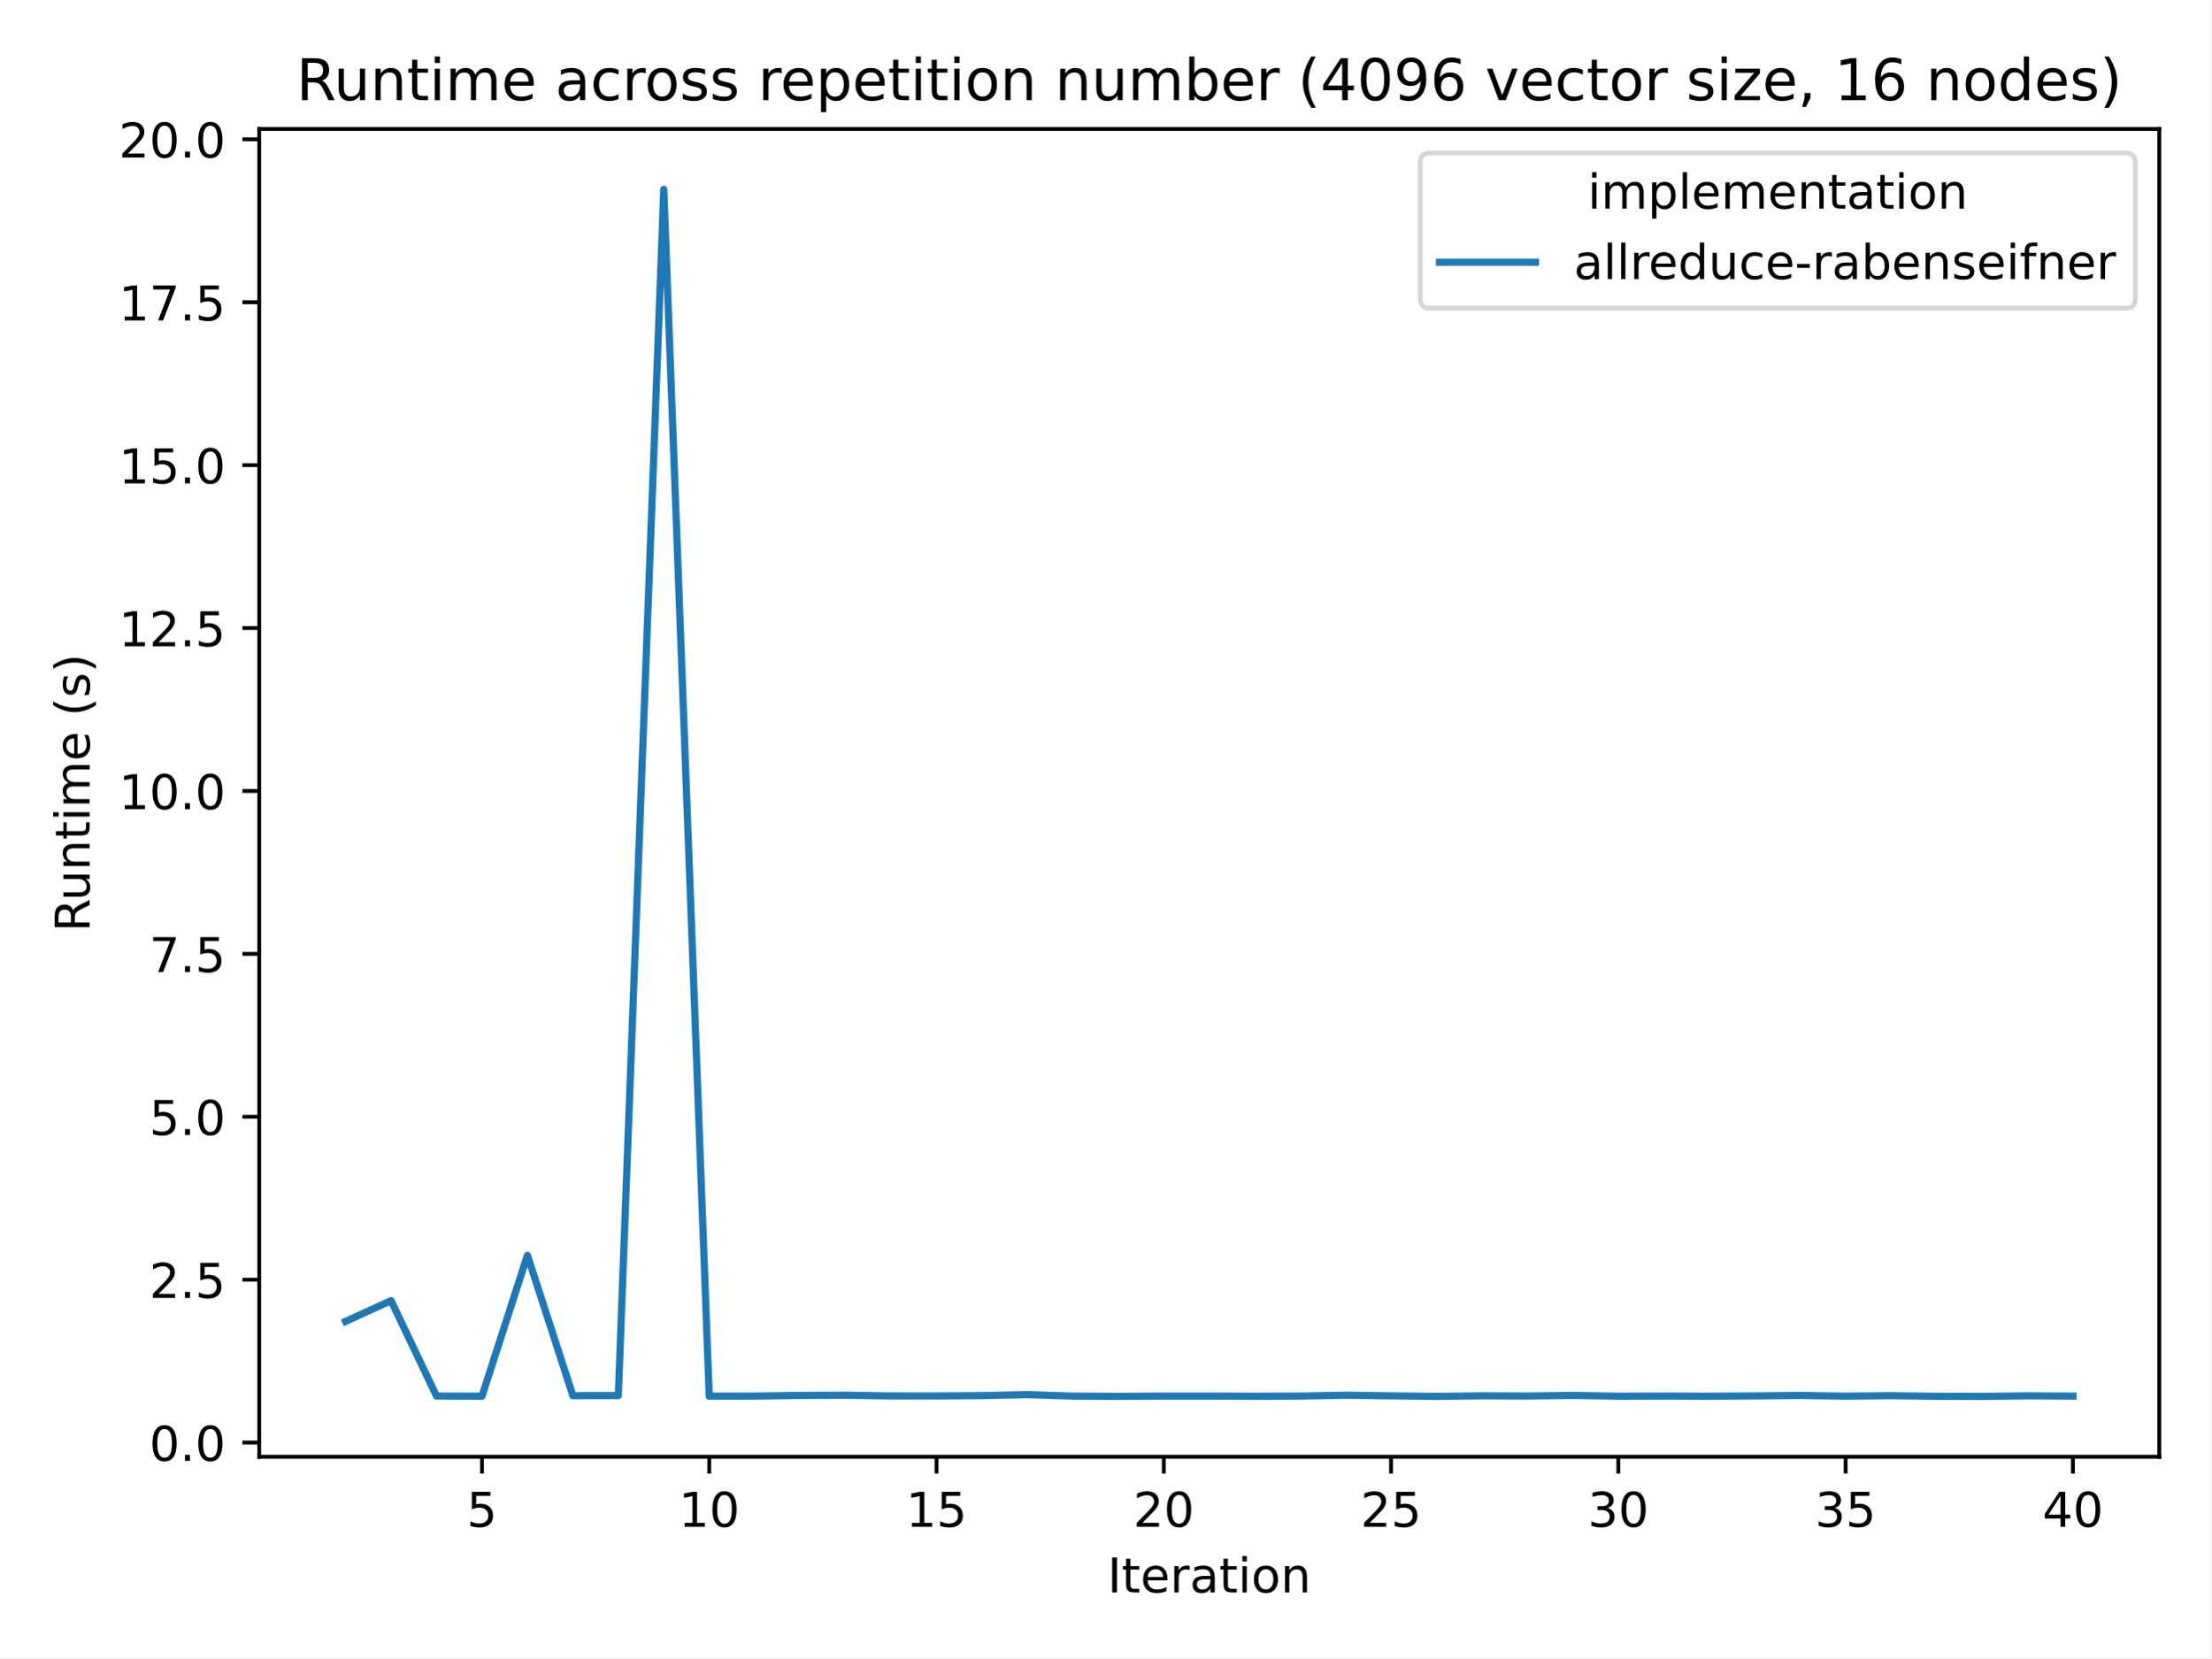
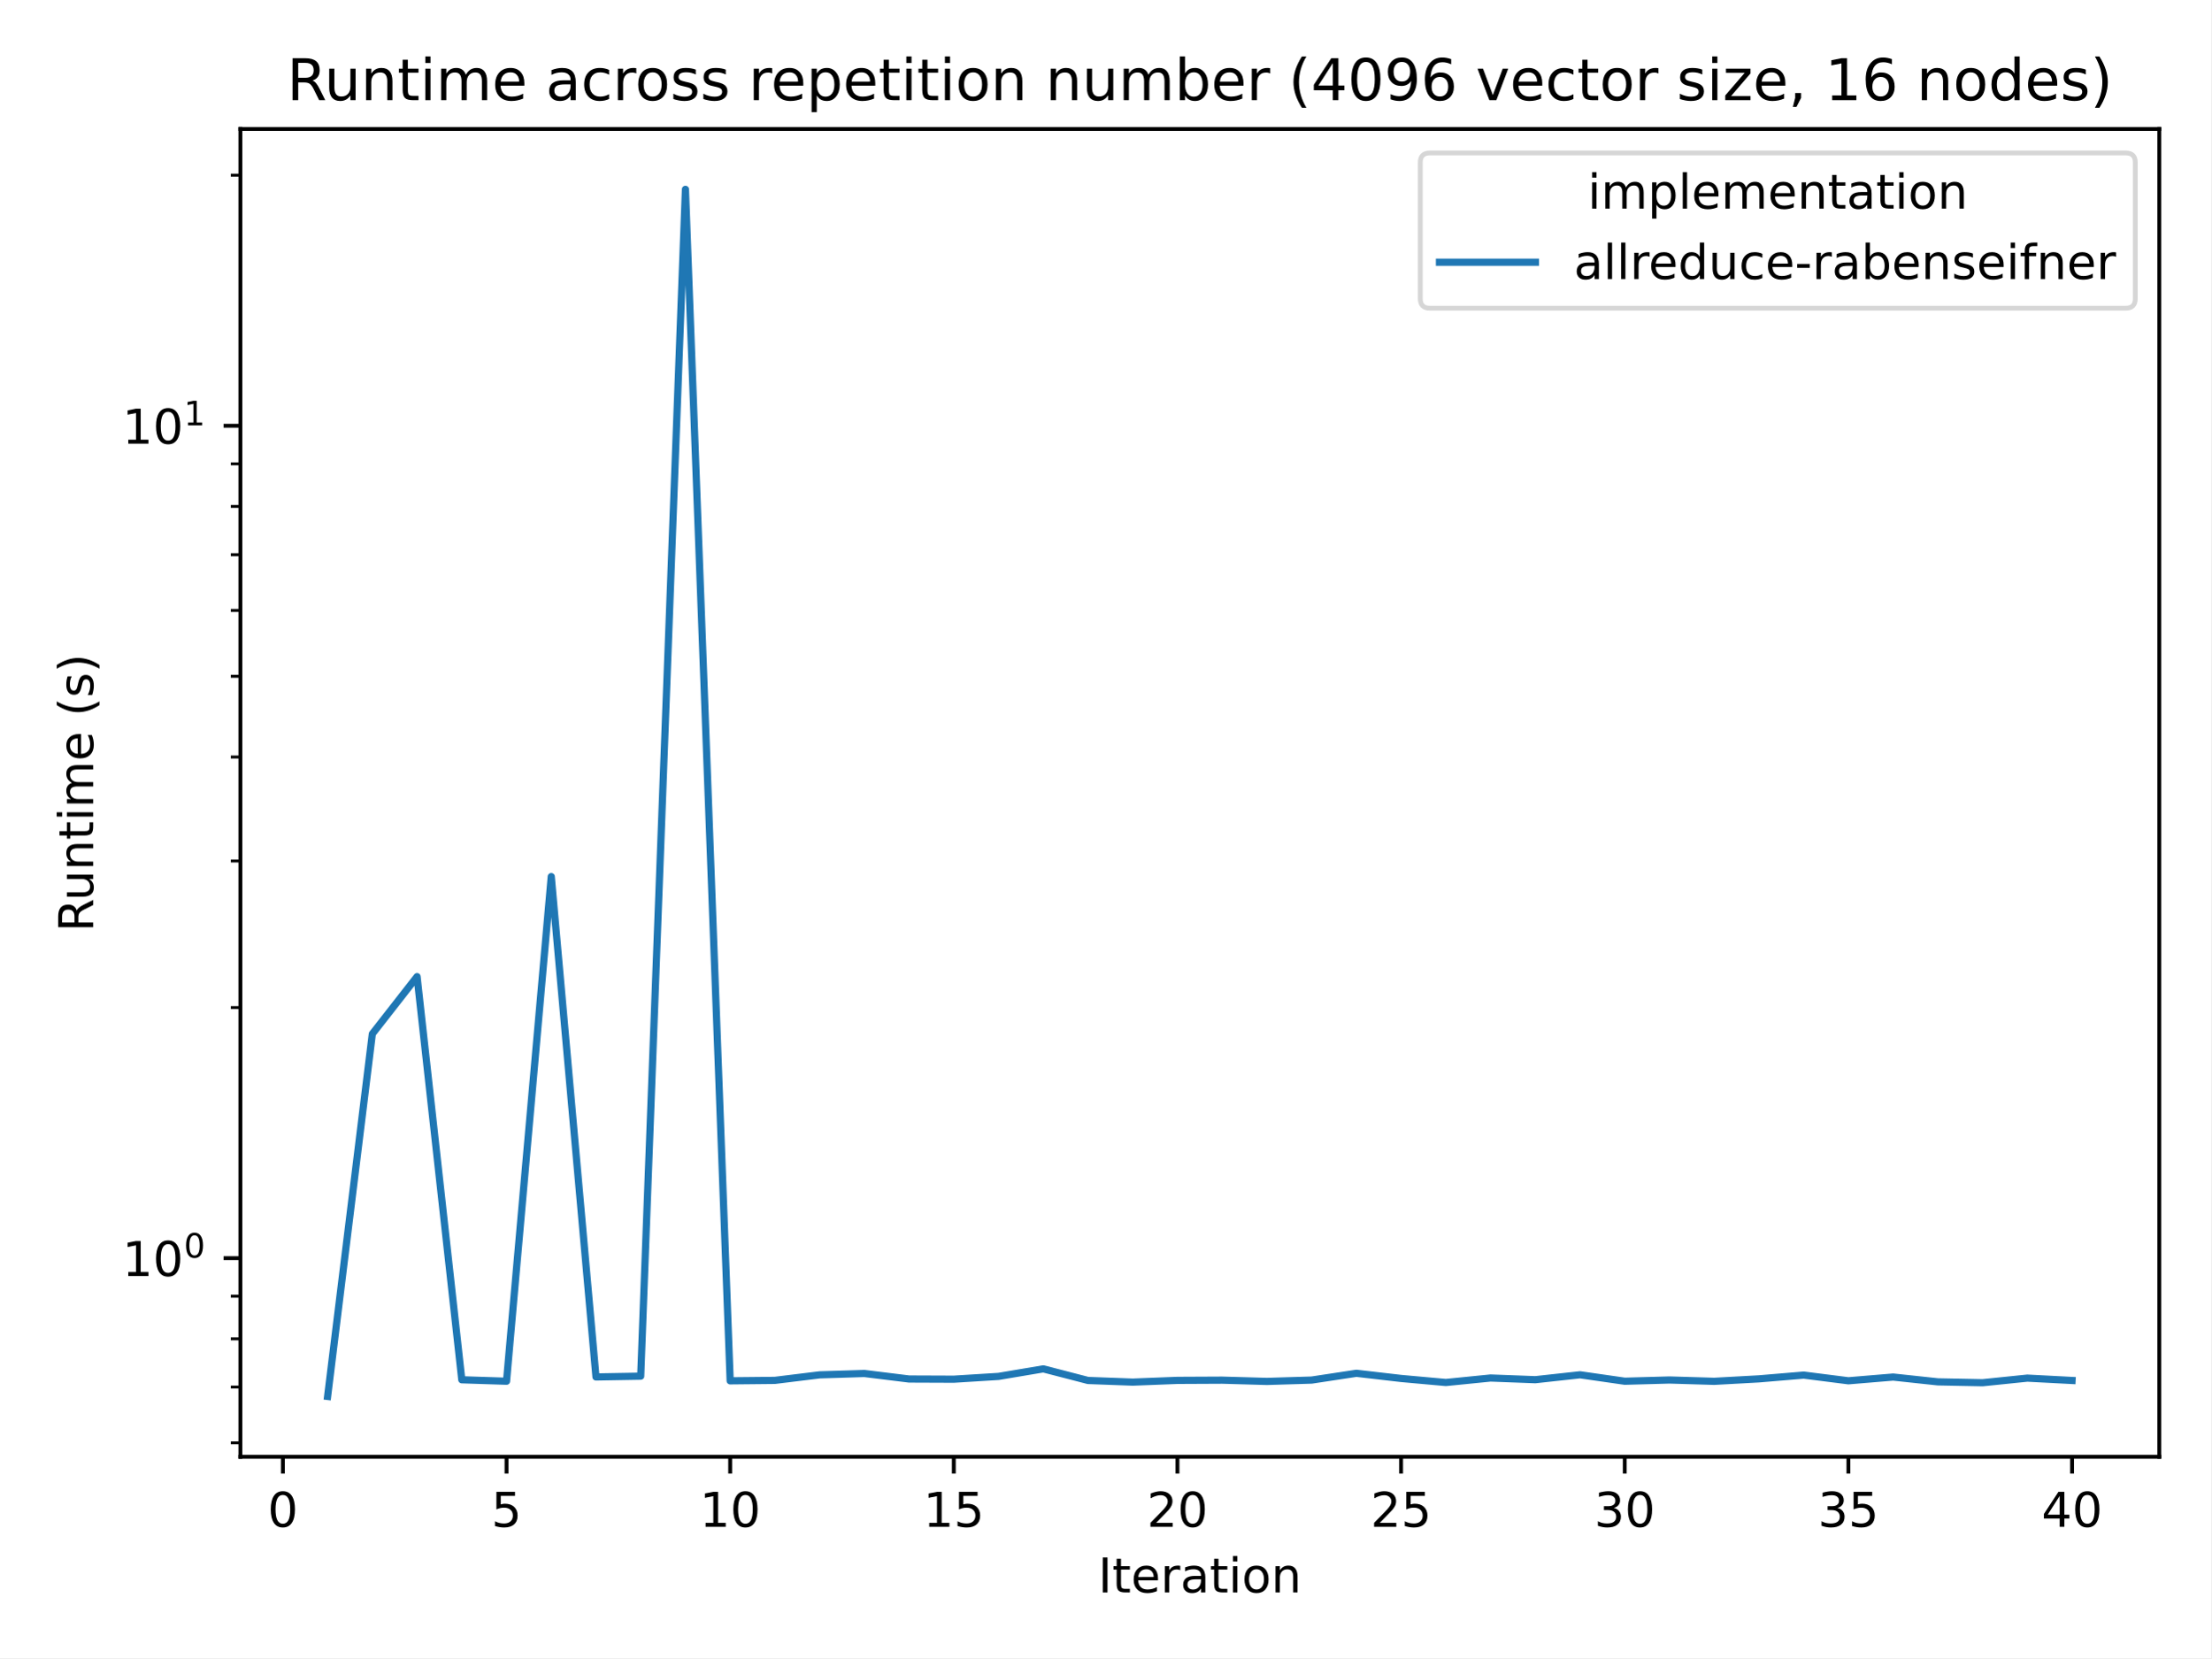
<svg xmlns="http://www.w3.org/2000/svg" xmlns:xlink="http://www.w3.org/1999/xlink" height="345.6pt" version="1.1" viewBox="0 0 460.8 345.6" width="460.8pt">
  <defs>
    <style type="text/css">*{stroke-linecap:butt;stroke-linejoin:round;}</style>
  </defs>
  <g id="figure_1">
    <g id="patch_1">
      <path d="M 0 345.6  L 460.8 345.6  L 460.8 0  L 0 0  z " style="fill:#ffffff;" />
    </g>
    <g id="axes_1">
      <g id="patch_2">
-         <path d="M 54.02 303.64  L 450 303.64  L 450 26.88  L 54.02 26.88  z " style="fill:#ffffff;" />
+         <path d="M 50.093 303.64  L 450 303.64  L 450 26.88  L 50.093 26.88  z " style="fill:#ffffff;" />
      </g>
      <g id="matplotlib.axis_1">
        <g id="xtick_1">
          <g id="line2d_1">
            <defs>
-               <path d="M 0 0  L 0 3.5  " id="m9e1950c04f" style="stroke:#000000;stroke-width:0.8;" />
-             </defs>
-             <g>
-               <use style="stroke:#000000;stroke-width:0.8;" x="100.439" xlink:href="#m9e1950c04f" y="303.64" />
+               <path d="M 0 0  L 0 3.5  " id="mdf32290e00" style="stroke:#000000;stroke-width:0.8;" />
+             </defs>
+             <g>
+               <use style="stroke:#000000;stroke-width:0.8;" x="58.948" xlink:href="#mdf32290e00" y="303.64" />
            </g>
          </g>
          <g id="text_1">
-             <g transform="translate(97.25746 318.2384)scale(0.1 -0.1)">
-               <defs>
-                 <path d="M 691 4666  L 3169 4666  L 3169 4134  L 1269 4134  L 1269 2991  Q 1406 3038 1543 3061  Q 1681 3084 1819 3084  Q 2600 3084 3056 2656  Q 3513 2228 3513 1497  Q 3513 744 3044 326  Q 2575 -91 1722 -91  Q 1428 -91 1123 -41  Q 819 9 494 109  L 494 744  Q 775 591 1075 516  Q 1375 441 1709 441  Q 2250 441 2565 725  Q 2881 1009 2881 1497  Q 2881 1984 2565 2268  Q 2250 2553 1709 2553  Q 1456 2553 1204 2497  Q 953 2441 691 2322  L 691 4666  z " id="DejaVuSans-35" transform="scale(0.015625)" />
-               </defs>
-               <use xlink:href="#DejaVuSans-35" />
+             <g transform="translate(55.76719 318.2384)scale(0.1 -0.1)">
+               <defs>
+                 <path d="M 2034 4250  Q 1547 4250 1301 3770  Q 1056 3291 1056 2328  Q 1056 1369 1301 889  Q 1547 409 2034 409  Q 2525 409 2770 889  Q 3016 1369 3016 2328  Q 3016 3291 2770 3770  Q 2525 4250 2034 4250  z M 2034 4750  Q 2819 4750 3233 4129  Q 3647 3509 3647 2328  Q 3647 1150 3233 529  Q 2819 -91 2034 -91  Q 1250 -91 836 529  Q 422 1150 422 2328  Q 422 3509 836 4129  Q 1250 4750 2034 4750  z " id="DejaVuSans-30" transform="scale(0.015625)" />
+               </defs>
+               <use xlink:href="#DejaVuSans-30" />
            </g>
          </g>
        </g>
        <g id="xtick_2">
          <g id="line2d_2">
            <g>
-               <use style="stroke:#000000;stroke-width:0.8;" x="147.805" xlink:href="#m9e1950c04f" y="303.64" />
+               <use style="stroke:#000000;stroke-width:0.8;" x="105.558" xlink:href="#mdf32290e00" y="303.64" />
            </g>
          </g>
          <g id="text_2">
-             <g transform="translate(141.4422 318.2384)scale(0.1 -0.1)">
+             <g transform="translate(102.3764 318.2384)scale(0.1 -0.1)">
+               <defs>
+                 <path d="M 691 4666  L 3169 4666  L 3169 4134  L 1269 4134  L 1269 2991  Q 1406 3038 1543 3061  Q 1681 3084 1819 3084  Q 2600 3084 3056 2656  Q 3513 2228 3513 1497  Q 3513 744 3044 326  Q 2575 -91 1722 -91  Q 1428 -91 1123 -41  Q 819 9 494 109  L 494 744  Q 775 591 1075 516  Q 1375 441 1709 441  Q 2250 441 2565 725  Q 2881 1009 2881 1497  Q 2881 1984 2565 2268  Q 2250 2553 1709 2553  Q 1456 2553 1204 2497  Q 953 2441 691 2322  L 691 4666  z " id="DejaVuSans-35" transform="scale(0.015625)" />
+               </defs>
+               <use xlink:href="#DejaVuSans-35" />
+             </g>
+           </g>
+         </g>
+         <g id="xtick_3">
+           <g id="line2d_3">
+             <g>
+               <use style="stroke:#000000;stroke-width:0.8;" x="152.167" xlink:href="#mdf32290e00" y="303.64" />
+             </g>
+           </g>
+           <g id="text_3">
+             <g transform="translate(145.8044 318.2384)scale(0.1 -0.1)">
              <defs>
                <path d="M 794 531  L 1825 531  L 1825 4091  L 703 3866  L 703 4441  L 1819 4666  L 2450 4666  L 2450 531  L 3481 531  L 3481 0  L 794 0  L 794 531  z " id="DejaVuSans-31" transform="scale(0.015625)" />
-                 <path d="M 2034 4250  Q 1547 4250 1301 3770  Q 1056 3291 1056 2328  Q 1056 1369 1301 889  Q 1547 409 2034 409  Q 2525 409 2770 889  Q 3016 1369 3016 2328  Q 3016 3291 2770 3770  Q 2525 4250 2034 4250  z M 2034 4750  Q 2819 4750 3233 4129  Q 3647 3509 3647 2328  Q 3647 1150 3233 529  Q 2819 -91 2034 -91  Q 1250 -91 836 529  Q 422 1150 422 2328  Q 422 3509 836 4129  Q 1250 4750 2034 4750  z " id="DejaVuSans-30" transform="scale(0.015625)" />
              </defs>
              <use xlink:href="#DejaVuSans-31" />
              <use x="63.623" xlink:href="#DejaVuSans-30" />
            </g>
          </g>
        </g>
-         <g id="xtick_3">
-           <g id="line2d_3">
-             <g>
-               <use style="stroke:#000000;stroke-width:0.8;" x="195.171" xlink:href="#m9e1950c04f" y="303.64" />
-             </g>
-           </g>
-           <g id="text_3">
-             <g transform="translate(188.8083 318.2384)scale(0.1 -0.1)">
+         <g id="xtick_4">
+           <g id="line2d_4">
+             <g>
+               <use style="stroke:#000000;stroke-width:0.8;" x="198.776" xlink:href="#mdf32290e00" y="303.64" />
+             </g>
+           </g>
+           <g id="text_4">
+             <g transform="translate(192.4137 318.2384)scale(0.1 -0.1)">
              <use xlink:href="#DejaVuSans-31" />
              <use x="63.623" xlink:href="#DejaVuSans-35" />
            </g>
          </g>
        </g>
-         <g id="xtick_4">
-           <g id="line2d_4">
-             <g>
-               <use style="stroke:#000000;stroke-width:0.8;" x="242.537" xlink:href="#m9e1950c04f" y="303.64" />
-             </g>
-           </g>
-           <g id="text_4">
-             <g transform="translate(236.1743 318.2384)scale(0.1 -0.1)">
+         <g id="xtick_5">
+           <g id="line2d_5">
+             <g>
+               <use style="stroke:#000000;stroke-width:0.8;" x="245.385" xlink:href="#mdf32290e00" y="303.64" />
+             </g>
+           </g>
+           <g id="text_5">
+             <g transform="translate(239.0229 318.2384)scale(0.1 -0.1)">
              <defs>
                <path d="M 1228 531  L 3431 531  L 3431 0  L 469 0  L 469 531  Q 828 903 1448 1529  Q 2069 2156 2228 2338  Q 2531 2678 2651 2914  Q 2772 3150 2772 3378  Q 2772 3750 2511 3984  Q 2250 4219 1831 4219  Q 1534 4219 1204 4116  Q 875 4013 500 3803  L 500 4441  Q 881 4594 1212 4672  Q 1544 4750 1819 4750  Q 2544 4750 2975 4387  Q 3406 4025 3406 3419  Q 3406 3131 3298 2873  Q 3191 2616 2906 2266  Q 2828 2175 2409 1742  Q 1991 1309 1228 531  z " id="DejaVuSans-32" transform="scale(0.015625)" />
              </defs>
              <use xlink:href="#DejaVuSans-32" />
              <use x="63.623" xlink:href="#DejaVuSans-30" />
            </g>
          </g>
        </g>
-         <g id="xtick_5">
-           <g id="line2d_5">
-             <g>
-               <use style="stroke:#000000;stroke-width:0.8;" x="289.903" xlink:href="#m9e1950c04f" y="303.64" />
-             </g>
-           </g>
-           <g id="text_5">
-             <g transform="translate(283.5403 318.2384)scale(0.1 -0.1)">
+         <g id="xtick_6">
+           <g id="line2d_6">
+             <g>
+               <use style="stroke:#000000;stroke-width:0.8;" x="291.995" xlink:href="#mdf32290e00" y="303.64" />
+             </g>
+           </g>
+           <g id="text_6">
+             <g transform="translate(285.6322 318.2384)scale(0.1 -0.1)">
              <use xlink:href="#DejaVuSans-32" />
              <use x="63.623" xlink:href="#DejaVuSans-35" />
            </g>
          </g>
        </g>
-         <g id="xtick_6">
-           <g id="line2d_6">
-             <g>
-               <use style="stroke:#000000;stroke-width:0.8;" x="337.269" xlink:href="#m9e1950c04f" y="303.64" />
-             </g>
-           </g>
-           <g id="text_6">
-             <g transform="translate(330.9064 318.2384)scale(0.1 -0.1)">
+         <g id="xtick_7">
+           <g id="line2d_7">
+             <g>
+               <use style="stroke:#000000;stroke-width:0.8;" x="338.604" xlink:href="#mdf32290e00" y="303.64" />
+             </g>
+           </g>
+           <g id="text_7">
+             <g transform="translate(332.2414 318.2384)scale(0.1 -0.1)">
              <defs>
                <path d="M 2597 2516  Q 3050 2419 3304 2112  Q 3559 1806 3559 1356  Q 3559 666 3084 287  Q 2609 -91 1734 -91  Q 1441 -91 1130 -33  Q 819 25 488 141  L 488 750  Q 750 597 1062 519  Q 1375 441 1716 441  Q 2309 441 2620 675  Q 2931 909 2931 1356  Q 2931 1769 2642 2001  Q 2353 2234 1838 2234  L 1294 2234  L 1294 2753  L 1863 2753  Q 2328 2753 2575 2939  Q 2822 3125 2822 3475  Q 2822 3834 2567 4026  Q 2313 4219 1838 4219  Q 1578 4219 1281 4162  Q 984 4106 628 3988  L 628 4550  Q 988 4650 1302 4700  Q 1616 4750 1894 4750  Q 2613 4750 3031 4423  Q 3450 4097 3450 3541  Q 3450 3153 3228 2886  Q 3006 2619 2597 2516  z " id="DejaVuSans-33" transform="scale(0.015625)" />
              </defs>
              <use xlink:href="#DejaVuSans-33" />
              <use x="63.623" xlink:href="#DejaVuSans-30" />
            </g>
          </g>
        </g>
-         <g id="xtick_7">
-           <g id="line2d_7">
-             <g>
-               <use style="stroke:#000000;stroke-width:0.8;" x="384.635" xlink:href="#m9e1950c04f" y="303.64" />
-             </g>
-           </g>
-           <g id="text_7">
-             <g transform="translate(378.2724 318.2384)scale(0.1 -0.1)">
+         <g id="xtick_8">
+           <g id="line2d_8">
+             <g>
+               <use style="stroke:#000000;stroke-width:0.8;" x="385.213" xlink:href="#mdf32290e00" y="303.64" />
+             </g>
+           </g>
+           <g id="text_8">
+             <g transform="translate(378.8507 318.2384)scale(0.1 -0.1)">
              <use xlink:href="#DejaVuSans-33" />
              <use x="63.623" xlink:href="#DejaVuSans-35" />
            </g>
          </g>
        </g>
-         <g id="xtick_8">
-           <g id="line2d_8">
-             <g>
-               <use style="stroke:#000000;stroke-width:0.8;" x="432.001" xlink:href="#m9e1950c04f" y="303.64" />
-             </g>
-           </g>
-           <g id="text_8">
-             <g transform="translate(425.6384 318.2384)scale(0.1 -0.1)">
+         <g id="xtick_9">
+           <g id="line2d_9">
+             <g>
+               <use style="stroke:#000000;stroke-width:0.8;" x="431.822" xlink:href="#mdf32290e00" y="303.64" />
+             </g>
+           </g>
+           <g id="text_9">
+             <g transform="translate(425.4599 318.2384)scale(0.1 -0.1)">
              <defs>
                <path d="M 2419 4116  L 825 1625  L 2419 1625  L 2419 4116  z M 2253 4666  L 3047 4666  L 3047 1625  L 3713 1625  L 3713 1100  L 3047 1100  L 3047 0  L 2419 0  L 2419 1100  L 313 1100  L 313 1709  L 2253 4666  z " id="DejaVuSans-34" transform="scale(0.015625)" />
              </defs>
              <use xlink:href="#DejaVuSans-34" />
              <use x="63.623" xlink:href="#DejaVuSans-30" />
            </g>
          </g>
        </g>
-         <g id="text_9">
-           <g transform="translate(230.8014 331.9166)scale(0.1 -0.1)">
+         <g id="text_10">
+           <g transform="translate(228.8377 331.9166)scale(0.1 -0.1)">
            <defs>
              <path d="M 628 4666  L 1259 4666  L 1259 0  L 628 0  L 628 4666  z " id="DejaVuSans-49" transform="scale(0.015625)" />
              <path d="M 1172 4494  L 1172 3500  L 2356 3500  L 2356 3053  L 1172 3053  L 1172 1153  Q 1172 725 1289 603  Q 1406 481 1766 481  L 2356 481  L 2356 0  L 1766 0  Q 1100 0 847 248  Q 594 497 594 1153  L 594 3053  L 172 3053  L 172 3500  L 594 3500  L 594 4494  L 1172 4494  z " id="DejaVuSans-74" transform="scale(0.015625)" />
              <path d="M 3597 1894  L 3597 1613  L 953 1613  Q 991 1019 1311 708  Q 1631 397 2203 397  Q 2534 397 2845 478  Q 3156 559 3463 722  L 3463 178  Q 3153 47 2828 -22  Q 2503 -91 2169 -91  Q 1331 -91 842 396  Q 353 884 353 1716  Q 353 2575 817 3079  Q 1281 3584 2069 3584  Q 2775 3584 3186 3129  Q 3597 2675 3597 1894  z M 3022 2063  Q 3016 2534 2758 2815  Q 2500 3097 2075 3097  Q 1594 3097 1305 2825  Q 1016 2553 972 2059  L 3022 2063  z " id="DejaVuSans-65" transform="scale(0.015625)" />
              <path d="M 2631 2963  Q 2534 3019 2420 3045  Q 2306 3072 2169 3072  Q 1681 3072 1420 2755  Q 1159 2438 1159 1844  L 1159 0  L 581 0  L 581 3500  L 1159 3500  L 1159 2956  Q 1341 3275 1631 3429  Q 1922 3584 2338 3584  Q 2397 3584 2469 3576  Q 2541 3569 2628 3553  L 2631 2963  z " id="DejaVuSans-72" transform="scale(0.015625)" />
              <path d="M 2194 1759  Q 1497 1759 1228 1600  Q 959 1441 959 1056  Q 959 750 1161 570  Q 1363 391 1709 391  Q 2188 391 2477 730  Q 2766 1069 2766 1631  L 2766 1759  L 2194 1759  z M 3341 1997  L 3341 0  L 2766 0  L 2766 531  Q 2569 213 2275 61  Q 1981 -91 1556 -91  Q 1019 -91 701 211  Q 384 513 384 1019  Q 384 1609 779 1909  Q 1175 2209 1959 2209  L 2766 2209  L 2766 2266  Q 2766 2663 2505 2880  Q 2244 3097 1772 3097  Q 1472 3097 1187 3025  Q 903 2953 641 2809  L 641 3341  Q 956 3463 1253 3523  Q 1550 3584 1831 3584  Q 2591 3584 2966 3190  Q 3341 2797 3341 1997  z " id="DejaVuSans-61" transform="scale(0.015625)" />
              <path d="M 603 3500  L 1178 3500  L 1178 0  L 603 0  L 603 3500  z M 603 4863  L 1178 4863  L 1178 4134  L 603 4134  L 603 4863  z " id="DejaVuSans-69" transform="scale(0.015625)" />
              <path d="M 1959 3097  Q 1497 3097 1228 2736  Q 959 2375 959 1747  Q 959 1119 1226 758  Q 1494 397 1959 397  Q 2419 397 2687 759  Q 2956 1122 2956 1747  Q 2956 2369 2687 2733  Q 2419 3097 1959 3097  z M 1959 3584  Q 2709 3584 3137 3096  Q 3566 2609 3566 1747  Q 3566 888 3137 398  Q 2709 -91 1959 -91  Q 1206 -91 779 398  Q 353 888 353 1747  Q 353 2609 779 3096  Q 1206 3584 1959 3584  z " id="DejaVuSans-6f" transform="scale(0.015625)" />
              <path d="M 3513 2113  L 3513 0  L 2938 0  L 2938 2094  Q 2938 2591 2744 2837  Q 2550 3084 2163 3084  Q 1697 3084 1428 2787  Q 1159 2491 1159 1978  L 1159 0  L 581 0  L 581 3500  L 1159 3500  L 1159 2956  Q 1366 3272 1645 3428  Q 1925 3584 2291 3584  Q 2894 3584 3203 3211  Q 3513 2838 3513 2113  z " id="DejaVuSans-6e" transform="scale(0.015625)" />
            </defs>
            <use xlink:href="#DejaVuSans-49" />
            <use x="29.492" xlink:href="#DejaVuSans-74" />
            <use x="68.701" xlink:href="#DejaVuSans-65" />
            <use x="130.225" xlink:href="#DejaVuSans-72" />
            <use x="171.338" xlink:href="#DejaVuSans-61" />
            <use x="232.617" xlink:href="#DejaVuSans-74" />
            <use x="271.826" xlink:href="#DejaVuSans-69" />
            <use x="299.609" xlink:href="#DejaVuSans-6f" />
            <use x="360.791" xlink:href="#DejaVuSans-6e" />
          </g>
        </g>
      </g>
      <g id="matplotlib.axis_2">
        <g id="ytick_1">
-           <g id="line2d_9">
-             <defs>
-               <path d="M 0 0  L -3.5 0  " id="m4e312a6e21" style="stroke:#000000;stroke-width:0.8;" />
-             </defs>
-             <g>
-               <use style="stroke:#000000;stroke-width:0.8;" x="54.02" xlink:href="#m4e312a6e21" y="300.682" />
-             </g>
-           </g>
-           <g id="text_10">
-             <g transform="translate(31.11688 304.4816)scale(0.1 -0.1)">
-               <defs>
-                 <path d="M 684 794  L 1344 794  L 1344 0  L 684 0  L 684 794  z " id="DejaVuSans-2e" transform="scale(0.015625)" />
-               </defs>
-               <use xlink:href="#DejaVuSans-30" />
-               <use x="63.623" xlink:href="#DejaVuSans-2e" />
-               <use x="95.41" xlink:href="#DejaVuSans-30" />
+           <g id="line2d_10">
+             <defs>
+               <path d="M 0 0  L -3.5 0  " id="me2e0ea3990" style="stroke:#000000;stroke-width:0.8;" />
+             </defs>
+             <g>
+               <use style="stroke:#000000;stroke-width:0.8;" x="50.093" xlink:href="#me2e0ea3990" y="262.236" />
+             </g>
+           </g>
+           <g id="text_11">
+             <g transform="translate(25.49269 266.0355)scale(0.1 -0.1)">
+               <use transform="translate(0 0.765625)" xlink:href="#DejaVuSans-31" />
+               <use transform="translate(63.62305 0.765625)" xlink:href="#DejaVuSans-30" />
+               <use transform="translate(128.2031 39.04688)scale(0.7)" xlink:href="#DejaVuSans-30" />
            </g>
          </g>
        </g>
        <g id="ytick_2">
-           <g id="line2d_10">
-             <g>
-               <use style="stroke:#000000;stroke-width:0.8;" x="54.02" xlink:href="#m4e312a6e21" y="266.726" />
-             </g>
-           </g>
-           <g id="text_11">
-             <g transform="translate(31.11688 270.5254)scale(0.1 -0.1)">
-               <use xlink:href="#DejaVuSans-32" />
-               <use x="63.623" xlink:href="#DejaVuSans-2e" />
-               <use x="95.41" xlink:href="#DejaVuSans-35" />
+           <g id="line2d_11">
+             <g>
+               <use style="stroke:#000000;stroke-width:0.8;" x="50.093" xlink:href="#me2e0ea3990" y="88.739" />
+             </g>
+           </g>
+           <g id="text_12">
+             <g transform="translate(25.49269 92.53787)scale(0.1 -0.1)">
+               <use transform="translate(0 0.684375)" xlink:href="#DejaVuSans-31" />
+               <use transform="translate(63.62305 0.684375)" xlink:href="#DejaVuSans-30" />
+               <use transform="translate(128.2031 38.96563)scale(0.7)" xlink:href="#DejaVuSans-31" />
            </g>
          </g>
        </g>
        <g id="ytick_3">
-           <g id="line2d_11">
-             <g>
-               <use style="stroke:#000000;stroke-width:0.8;" x="54.02" xlink:href="#m4e312a6e21" y="232.77" />
-             </g>
-           </g>
-           <g id="text_12">
-             <g transform="translate(31.11688 236.5691)scale(0.1 -0.1)">
-               <use xlink:href="#DejaVuSans-35" />
-               <use x="63.623" xlink:href="#DejaVuSans-2e" />
-               <use x="95.41" xlink:href="#DejaVuSans-30" />
+           <g id="line2d_12">
+             <defs>
+               <path d="M 0 0  L -2 0  " id="m29af270779" style="stroke:#000000;stroke-width:0.6;" />
+             </defs>
+             <g>
+               <use style="stroke:#000000;stroke-width:0.6;" x="50.093" xlink:href="#m29af270779" y="300.726" />
            </g>
          </g>
        </g>
        <g id="ytick_4">
-           <g id="line2d_12">
-             <g>
-               <use style="stroke:#000000;stroke-width:0.8;" x="54.02" xlink:href="#m4e312a6e21" y="198.814" />
-             </g>
-           </g>
-           <g id="text_13">
-             <g transform="translate(31.11688 202.6129)scale(0.1 -0.1)">
-               <defs>
-                 <path d="M 525 4666  L 3525 4666  L 3525 4397  L 1831 0  L 1172 0  L 2766 4134  L 525 4134  L 525 4666  z " id="DejaVuSans-37" transform="scale(0.015625)" />
-               </defs>
-               <use xlink:href="#DejaVuSans-37" />
-               <use x="63.623" xlink:href="#DejaVuSans-2e" />
-               <use x="95.41" xlink:href="#DejaVuSans-35" />
+           <g id="line2d_13">
+             <g>
+               <use style="stroke:#000000;stroke-width:0.6;" x="50.093" xlink:href="#m29af270779" y="289.111" />
            </g>
          </g>
        </g>
        <g id="ytick_5">
-           <g id="line2d_13">
-             <g>
-               <use style="stroke:#000000;stroke-width:0.8;" x="54.02" xlink:href="#m4e312a6e21" y="164.857" />
-             </g>
-           </g>
-           <g id="text_14">
-             <g transform="translate(24.75437 168.6566)scale(0.1 -0.1)">
-               <use xlink:href="#DejaVuSans-31" />
-               <use x="63.623" xlink:href="#DejaVuSans-30" />
-               <use x="127.246" xlink:href="#DejaVuSans-2e" />
-               <use x="159.033" xlink:href="#DejaVuSans-30" />
+           <g id="line2d_14">
+             <g>
+               <use style="stroke:#000000;stroke-width:0.6;" x="50.093" xlink:href="#m29af270779" y="279.05" />
            </g>
          </g>
        </g>
        <g id="ytick_6">
-           <g id="line2d_14">
-             <g>
-               <use style="stroke:#000000;stroke-width:0.8;" x="54.02" xlink:href="#m4e312a6e21" y="130.901" />
-             </g>
-           </g>
-           <g id="text_15">
-             <g transform="translate(24.75437 134.7004)scale(0.1 -0.1)">
-               <use xlink:href="#DejaVuSans-31" />
-               <use x="63.623" xlink:href="#DejaVuSans-32" />
-               <use x="127.246" xlink:href="#DejaVuSans-2e" />
-               <use x="159.033" xlink:href="#DejaVuSans-35" />
+           <g id="line2d_15">
+             <g>
+               <use style="stroke:#000000;stroke-width:0.6;" x="50.093" xlink:href="#m29af270779" y="270.175" />
            </g>
          </g>
        </g>
        <g id="ytick_7">
-           <g id="line2d_15">
-             <g>
-               <use style="stroke:#000000;stroke-width:0.8;" x="54.02" xlink:href="#m4e312a6e21" y="96.945" />
-             </g>
-           </g>
-           <g id="text_16">
-             <g transform="translate(24.75437 100.7441)scale(0.1 -0.1)">
-               <use xlink:href="#DejaVuSans-31" />
-               <use x="63.623" xlink:href="#DejaVuSans-35" />
-               <use x="127.246" xlink:href="#DejaVuSans-2e" />
-               <use x="159.033" xlink:href="#DejaVuSans-30" />
+           <g id="line2d_16">
+             <g>
+               <use style="stroke:#000000;stroke-width:0.6;" x="50.093" xlink:href="#m29af270779" y="210.008" />
            </g>
          </g>
        </g>
        <g id="ytick_8">
-           <g id="line2d_16">
-             <g>
-               <use style="stroke:#000000;stroke-width:0.8;" x="54.02" xlink:href="#m4e312a6e21" y="62.989" />
-             </g>
-           </g>
-           <g id="text_17">
-             <g transform="translate(24.75437 66.78789)scale(0.1 -0.1)">
-               <use xlink:href="#DejaVuSans-31" />
-               <use x="63.623" xlink:href="#DejaVuSans-37" />
-               <use x="127.246" xlink:href="#DejaVuSans-2e" />
-               <use x="159.033" xlink:href="#DejaVuSans-35" />
+           <g id="line2d_17">
+             <g>
+               <use style="stroke:#000000;stroke-width:0.6;" x="50.093" xlink:href="#m29af270779" y="179.457" />
            </g>
          </g>
        </g>
        <g id="ytick_9">
-           <g id="line2d_17">
-             <g>
-               <use style="stroke:#000000;stroke-width:0.8;" x="54.02" xlink:href="#m4e312a6e21" y="29.032" />
-             </g>
-           </g>
-           <g id="text_18">
-             <g transform="translate(24.75437 32.83165)scale(0.1 -0.1)">
-               <use xlink:href="#DejaVuSans-32" />
-               <use x="63.623" xlink:href="#DejaVuSans-30" />
-               <use x="127.246" xlink:href="#DejaVuSans-2e" />
-               <use x="159.033" xlink:href="#DejaVuSans-30" />
-             </g>
-           </g>
-         </g>
-         <g id="text_19">
-           <g transform="translate(18.67469 194.2381)rotate(-90)scale(0.1 -0.1)">
+           <g id="line2d_18">
+             <g>
+               <use style="stroke:#000000;stroke-width:0.6;" x="50.093" xlink:href="#m29af270779" y="157.78" />
+             </g>
+           </g>
+         </g>
+         <g id="ytick_10">
+           <g id="line2d_19">
+             <g>
+               <use style="stroke:#000000;stroke-width:0.6;" x="50.093" xlink:href="#m29af270779" y="140.967" />
+             </g>
+           </g>
+         </g>
+         <g id="ytick_11">
+           <g id="line2d_20">
+             <g>
+               <use style="stroke:#000000;stroke-width:0.6;" x="50.093" xlink:href="#m29af270779" y="127.229" />
+             </g>
+           </g>
+         </g>
+         <g id="ytick_12">
+           <g id="line2d_21">
+             <g>
+               <use style="stroke:#000000;stroke-width:0.6;" x="50.093" xlink:href="#m29af270779" y="115.614" />
+             </g>
+           </g>
+         </g>
+         <g id="ytick_13">
+           <g id="line2d_22">
+             <g>
+               <use style="stroke:#000000;stroke-width:0.6;" x="50.093" xlink:href="#m29af270779" y="105.552" />
+             </g>
+           </g>
+         </g>
+         <g id="ytick_14">
+           <g id="line2d_23">
+             <g>
+               <use style="stroke:#000000;stroke-width:0.6;" x="50.093" xlink:href="#m29af270779" y="96.677" />
+             </g>
+           </g>
+         </g>
+         <g id="ytick_15">
+           <g id="line2d_24">
+             <g>
+               <use style="stroke:#000000;stroke-width:0.6;" x="50.093" xlink:href="#m29af270779" y="36.511" />
+             </g>
+           </g>
+         </g>
+         <g id="text_13">
+           <g transform="translate(19.413 194.2381)rotate(-90)scale(0.1 -0.1)">
            <defs>
              <path d="M 2841 2188  Q 3044 2119 3236 1894  Q 3428 1669 3622 1275  L 4263 0  L 3584 0  L 2988 1197  Q 2756 1666 2539 1819  Q 2322 1972 1947 1972  L 1259 1972  L 1259 0  L 628 0  L 628 4666  L 2053 4666  Q 2853 4666 3247 4331  Q 3641 3997 3641 3322  Q 3641 2881 3436 2590  Q 3231 2300 2841 2188  z M 1259 4147  L 1259 2491  L 2053 2491  Q 2509 2491 2742 2702  Q 2975 2913 2975 3322  Q 2975 3731 2742 3939  Q 2509 4147 2053 4147  L 1259 4147  z " id="DejaVuSans-52" transform="scale(0.015625)" />
              <path d="M 544 1381  L 544 3500  L 1119 3500  L 1119 1403  Q 1119 906 1312 657  Q 1506 409 1894 409  Q 2359 409 2629 706  Q 2900 1003 2900 1516  L 2900 3500  L 3475 3500  L 3475 0  L 2900 0  L 2900 538  Q 2691 219 2414 64  Q 2138 -91 1772 -91  Q 1169 -91 856 284  Q 544 659 544 1381  z M 1991 3584  L 1991 3584  z " id="DejaVuSans-75" transform="scale(0.015625)" />
              <path d="M 3328 2828  Q 3544 3216 3844 3400  Q 4144 3584 4550 3584  Q 5097 3584 5394 3201  Q 5691 2819 5691 2113  L 5691 0  L 5113 0  L 5113 2094  Q 5113 2597 4934 2840  Q 4756 3084 4391 3084  Q 3944 3084 3684 2787  Q 3425 2491 3425 1978  L 3425 0  L 2847 0  L 2847 2094  Q 2847 2600 2669 2842  Q 2491 3084 2119 3084  Q 1678 3084 1418 2786  Q 1159 2488 1159 1978  L 1159 0  L 581 0  L 581 3500  L 1159 3500  L 1159 2956  Q 1356 3278 1631 3431  Q 1906 3584 2284 3584  Q 2666 3584 2933 3390  Q 3200 3197 3328 2828  z " id="DejaVuSans-6d" transform="scale(0.015625)" />
              <path id="DejaVuSans-20" transform="scale(0.015625)" />
              <path d="M 1984 4856  Q 1566 4138 1362 3434  Q 1159 2731 1159 2009  Q 1159 1288 1364 580  Q 1569 -128 1984 -844  L 1484 -844  Q 1016 -109 783 600  Q 550 1309 550 2009  Q 550 2706 781 3412  Q 1013 4119 1484 4856  L 1984 4856  z " id="DejaVuSans-28" transform="scale(0.015625)" />
              <path d="M 2834 3397  L 2834 2853  Q 2591 2978 2328 3040  Q 2066 3103 1784 3103  Q 1356 3103 1142 2972  Q 928 2841 928 2578  Q 928 2378 1081 2264  Q 1234 2150 1697 2047  L 1894 2003  Q 2506 1872 2764 1633  Q 3022 1394 3022 966  Q 3022 478 2636 193  Q 2250 -91 1575 -91  Q 1294 -91 989 -36  Q 684 19 347 128  L 347 722  Q 666 556 975 473  Q 1284 391 1588 391  Q 1994 391 2212 530  Q 2431 669 2431 922  Q 2431 1156 2273 1281  Q 2116 1406 1581 1522  L 1381 1569  Q 847 1681 609 1914  Q 372 2147 372 2553  Q 372 3047 722 3315  Q 1072 3584 1716 3584  Q 2034 3584 2315 3537  Q 2597 3491 2834 3397  z " id="DejaVuSans-73" transform="scale(0.015625)" />
              <path d="M 513 4856  L 1013 4856  Q 1481 4119 1714 3412  Q 1947 2706 1947 2009  Q 1947 1309 1714 600  Q 1481 -109 1013 -844  L 513 -844  Q 928 -128 1133 580  Q 1338 1288 1338 2009  Q 1338 2731 1133 3434  Q 928 4138 513 4856  z " id="DejaVuSans-29" transform="scale(0.015625)" />
            </defs>
            <use xlink:href="#DejaVuSans-52" />
            <use x="64.982" xlink:href="#DejaVuSans-75" />
            <use x="128.361" xlink:href="#DejaVuSans-6e" />
            <use x="191.74" xlink:href="#DejaVuSans-74" />
            <use x="230.949" xlink:href="#DejaVuSans-69" />
            <use x="258.732" xlink:href="#DejaVuSans-6d" />
            <use x="356.145" xlink:href="#DejaVuSans-65" />
            <use x="417.668" xlink:href="#DejaVuSans-20" />
            <use x="449.455" xlink:href="#DejaVuSans-28" />
            <use x="488.469" xlink:href="#DejaVuSans-73" />
            <use x="540.568" xlink:href="#DejaVuSans-29" />
          </g>
        </g>
      </g>
-       <g id="line2d_18">
-         <path clip-path="url(#p16f503832c)" d="M 72.019 275.424  L 81.492 271.09  L 90.966 290.98  L 100.439 291.019  L 109.912 261.655  L 119.385 290.905  L 128.858 290.883  L 138.332 39.46  L 147.805 291.009  L 157.278 290.996  L 166.751 290.848  L 176.224 290.81  L 185.698 290.96  L 195.171 290.965  L 204.644 290.89  L 214.117 290.683  L 223.59 290.999  L 233.064 291.043  L 242.537 290.996  L 252.01 290.991  L 261.483 291.025  L 270.956 290.988  L 280.43 290.805  L 289.903 290.945  L 299.376 291.054  L 308.849 290.933  L 318.322 290.979  L 327.796 290.846  L 337.269 291.019  L 346.742 290.986  L 356.215 291.022  L 365.688 290.956  L 375.162 290.854  L 384.635 291.008  L 394.108 290.907  L 403.581 291.036  L 413.054 291.06  L 422.528 290.936  L 432.001 290.999  " style="fill:none;stroke:#1f77b4;stroke-linecap:square;stroke-width:1.5;" />
+       <g id="line2d_25">
+         <path clip-path="url(#p30fd871e58)" d="M 68.27 291.06  L 77.592 215.49  L 86.914 203.559  L 96.236 287.588  L 105.558 287.891  L 114.88 182.708  L 124.201 287.002  L 133.523 286.837  L 142.845 39.46  L 152.167 287.808  L 161.489 287.711  L 170.811 286.564  L 180.132 286.276  L 189.454 287.429  L 198.776 287.467  L 208.098 286.887  L 217.42 285.313  L 226.742 287.732  L 236.064 288.079  L 245.385 287.712  L 254.707 287.666  L 264.029 287.933  L 273.351 287.65  L 282.673 286.236  L 291.995 287.315  L 301.317 288.16  L 310.638 287.22  L 319.96 287.573  L 329.282 286.55  L 338.604 287.891  L 347.926 287.632  L 357.248 287.911  L 366.569 287.399  L 375.891 286.613  L 385.213 287.799  L 394.535 287.019  L 403.857 288.023  L 413.179 288.208  L 422.501 287.244  L 431.822 287.733  " style="fill:none;stroke:#1f77b4;stroke-linecap:square;stroke-width:1.5;" />
      </g>
      <g id="patch_3">
-         <path d="M 54.02 303.64  L 54.02 26.88  " style="fill:none;stroke:#000000;stroke-linecap:square;stroke-linejoin:miter;stroke-width:0.8;" />
+         <path d="M 50.093 303.64  L 50.093 26.88  " style="fill:none;stroke:#000000;stroke-linecap:square;stroke-linejoin:miter;stroke-width:0.8;" />
      </g>
      <g id="patch_4">
        <path d="M 450 303.64  L 450 26.88  " style="fill:none;stroke:#000000;stroke-linecap:square;stroke-linejoin:miter;stroke-width:0.8;" />
      </g>
      <g id="patch_5">
-         <path d="M 54.02 303.64  L 450 303.64  " style="fill:none;stroke:#000000;stroke-linecap:square;stroke-linejoin:miter;stroke-width:0.8;" />
+         <path d="M 50.093 303.64  L 450 303.64  " style="fill:none;stroke:#000000;stroke-linecap:square;stroke-linejoin:miter;stroke-width:0.8;" />
      </g>
      <g id="patch_6">
-         <path d="M 54.02 26.88  L 450 26.88  " style="fill:none;stroke:#000000;stroke-linecap:square;stroke-linejoin:miter;stroke-width:0.8;" />
-       </g>
-       <g id="text_20">
-         <g transform="translate(61.75281 20.88)scale(0.12 -0.12)">
+         <path d="M 50.093 26.88  L 450 26.88  " style="fill:none;stroke:#000000;stroke-linecap:square;stroke-linejoin:miter;stroke-width:0.8;" />
+       </g>
+       <g id="text_14">
+         <g transform="translate(59.78916 20.88)scale(0.12 -0.12)">
          <defs>
            <path d="M 3122 3366  L 3122 2828  Q 2878 2963 2633 3030  Q 2388 3097 2138 3097  Q 1578 3097 1268 2742  Q 959 2388 959 1747  Q 959 1106 1268 751  Q 1578 397 2138 397  Q 2388 397 2633 464  Q 2878 531 3122 666  L 3122 134  Q 2881 22 2623 -34  Q 2366 -91 2075 -91  Q 1284 -91 818 406  Q 353 903 353 1747  Q 353 2603 823 3093  Q 1294 3584 2113 3584  Q 2378 3584 2631 3529  Q 2884 3475 3122 3366  z " id="DejaVuSans-63" transform="scale(0.015625)" />
            <path d="M 1159 525  L 1159 -1331  L 581 -1331  L 581 3500  L 1159 3500  L 1159 2969  Q 1341 3281 1617 3432  Q 1894 3584 2278 3584  Q 2916 3584 3314 3078  Q 3713 2572 3713 1747  Q 3713 922 3314 415  Q 2916 -91 2278 -91  Q 1894 -91 1617 61  Q 1341 213 1159 525  z M 3116 1747  Q 3116 2381 2855 2742  Q 2594 3103 2138 3103  Q 1681 3103 1420 2742  Q 1159 2381 1159 1747  Q 1159 1113 1420 752  Q 1681 391 2138 391  Q 2594 391 2855 752  Q 3116 1113 3116 1747  z " id="DejaVuSans-70" transform="scale(0.015625)" />
            <path d="M 3116 1747  Q 3116 2381 2855 2742  Q 2594 3103 2138 3103  Q 1681 3103 1420 2742  Q 1159 2381 1159 1747  Q 1159 1113 1420 752  Q 1681 391 2138 391  Q 2594 391 2855 752  Q 3116 1113 3116 1747  z M 1159 2969  Q 1341 3281 1617 3432  Q 1894 3584 2278 3584  Q 2916 3584 3314 3078  Q 3713 2572 3713 1747  Q 3713 922 3314 415  Q 2916 -91 2278 -91  Q 1894 -91 1617 61  Q 1341 213 1159 525  L 1159 0  L 581 0  L 581 4863  L 1159 4863  L 1159 2969  z " id="DejaVuSans-62" transform="scale(0.015625)" />
            <path d="M 703 97  L 703 672  Q 941 559 1184 500  Q 1428 441 1663 441  Q 2288 441 2617 861  Q 2947 1281 2994 2138  Q 2813 1869 2534 1725  Q 2256 1581 1919 1581  Q 1219 1581 811 2004  Q 403 2428 403 3163  Q 403 3881 828 4315  Q 1253 4750 1959 4750  Q 2769 4750 3195 4129  Q 3622 3509 3622 2328  Q 3622 1225 3098 567  Q 2575 -91 1691 -91  Q 1453 -91 1209 -44  Q 966 3 703 97  z M 1959 2075  Q 2384 2075 2632 2365  Q 2881 2656 2881 3163  Q 2881 3666 2632 3958  Q 2384 4250 1959 4250  Q 1534 4250 1286 3958  Q 1038 3666 1038 3163  Q 1038 2656 1286 2365  Q 1534 2075 1959 2075  z " id="DejaVuSans-39" transform="scale(0.015625)" />
            <path d="M 2113 2584  Q 1688 2584 1439 2293  Q 1191 2003 1191 1497  Q 1191 994 1439 701  Q 1688 409 2113 409  Q 2538 409 2786 701  Q 3034 994 3034 1497  Q 3034 2003 2786 2293  Q 2538 2584 2113 2584  z M 3366 4563  L 3366 3988  Q 3128 4100 2886 4159  Q 2644 4219 2406 4219  Q 1781 4219 1451 3797  Q 1122 3375 1075 2522  Q 1259 2794 1537 2939  Q 1816 3084 2150 3084  Q 2853 3084 3261 2657  Q 3669 2231 3669 1497  Q 3669 778 3244 343  Q 2819 -91 2113 -91  Q 1303 -91 875 529  Q 447 1150 447 2328  Q 447 3434 972 4092  Q 1497 4750 2381 4750  Q 2619 4750 2861 4703  Q 3103 4656 3366 4563  z " id="DejaVuSans-36" transform="scale(0.015625)" />
            <path d="M 191 3500  L 800 3500  L 1894 563  L 2988 3500  L 3597 3500  L 2284 0  L 1503 0  L 191 3500  z " id="DejaVuSans-76" transform="scale(0.015625)" />
            <path d="M 353 3500  L 3084 3500  L 3084 2975  L 922 459  L 3084 459  L 3084 0  L 275 0  L 275 525  L 2438 3041  L 353 3041  L 353 3500  z " id="DejaVuSans-7a" transform="scale(0.015625)" />
            <path d="M 750 794  L 1409 794  L 1409 256  L 897 -744  L 494 -744  L 750 256  L 750 794  z " id="DejaVuSans-2c" transform="scale(0.015625)" />
            <path d="M 2906 2969  L 2906 4863  L 3481 4863  L 3481 0  L 2906 0  L 2906 525  Q 2725 213 2448 61  Q 2172 -91 1784 -91  Q 1150 -91 751 415  Q 353 922 353 1747  Q 353 2572 751 3078  Q 1150 3584 1784 3584  Q 2172 3584 2448 3432  Q 2725 3281 2906 2969  z M 947 1747  Q 947 1113 1208 752  Q 1469 391 1925 391  Q 2381 391 2643 752  Q 2906 1113 2906 1747  Q 2906 2381 2643 2742  Q 2381 3103 1925 3103  Q 1469 3103 1208 2742  Q 947 2381 947 1747  z " id="DejaVuSans-64" transform="scale(0.015625)" />
          </defs>
          <use xlink:href="#DejaVuSans-52" />
          <use x="64.982" xlink:href="#DejaVuSans-75" />
          <use x="128.361" xlink:href="#DejaVuSans-6e" />
          <use x="191.74" xlink:href="#DejaVuSans-74" />
          <use x="230.949" xlink:href="#DejaVuSans-69" />
          <use x="258.732" xlink:href="#DejaVuSans-6d" />
          <use x="356.145" xlink:href="#DejaVuSans-65" />
          <use x="417.668" xlink:href="#DejaVuSans-20" />
          <use x="449.455" xlink:href="#DejaVuSans-61" />
          <use x="510.734" xlink:href="#DejaVuSans-63" />
          <use x="565.715" xlink:href="#DejaVuSans-72" />
          <use x="604.578" xlink:href="#DejaVuSans-6f" />
          <use x="665.76" xlink:href="#DejaVuSans-73" />
          <use x="717.859" xlink:href="#DejaVuSans-73" />
          <use x="769.959" xlink:href="#DejaVuSans-20" />
          <use x="801.746" xlink:href="#DejaVuSans-72" />
          <use x="840.609" xlink:href="#DejaVuSans-65" />
          <use x="902.133" xlink:href="#DejaVuSans-70" />
          <use x="965.609" xlink:href="#DejaVuSans-65" />
          <use x="1027.133" xlink:href="#DejaVuSans-74" />
          <use x="1066.342" xlink:href="#DejaVuSans-69" />
          <use x="1094.125" xlink:href="#DejaVuSans-74" />
          <use x="1133.334" xlink:href="#DejaVuSans-69" />
          <use x="1161.117" xlink:href="#DejaVuSans-6f" />
          <use x="1222.299" xlink:href="#DejaVuSans-6e" />
          <use x="1285.678" xlink:href="#DejaVuSans-20" />
          <use x="1317.465" xlink:href="#DejaVuSans-6e" />
          <use x="1380.844" xlink:href="#DejaVuSans-75" />
          <use x="1444.223" xlink:href="#DejaVuSans-6d" />
          <use x="1541.635" xlink:href="#DejaVuSans-62" />
          <use x="1605.111" xlink:href="#DejaVuSans-65" />
          <use x="1666.635" xlink:href="#DejaVuSans-72" />
          <use x="1707.748" xlink:href="#DejaVuSans-20" />
          <use x="1739.535" xlink:href="#DejaVuSans-28" />
          <use x="1778.549" xlink:href="#DejaVuSans-34" />
          <use x="1842.172" xlink:href="#DejaVuSans-30" />
          <use x="1905.795" xlink:href="#DejaVuSans-39" />
          <use x="1969.418" xlink:href="#DejaVuSans-36" />
          <use x="2033.041" xlink:href="#DejaVuSans-20" />
          <use x="2064.828" xlink:href="#DejaVuSans-76" />
          <use x="2124.008" xlink:href="#DejaVuSans-65" />
          <use x="2185.531" xlink:href="#DejaVuSans-63" />
          <use x="2240.512" xlink:href="#DejaVuSans-74" />
          <use x="2279.721" xlink:href="#DejaVuSans-6f" />
          <use x="2340.902" xlink:href="#DejaVuSans-72" />
          <use x="2382.016" xlink:href="#DejaVuSans-20" />
          <use x="2413.803" xlink:href="#DejaVuSans-73" />
          <use x="2465.902" xlink:href="#DejaVuSans-69" />
          <use x="2493.686" xlink:href="#DejaVuSans-7a" />
          <use x="2546.176" xlink:href="#DejaVuSans-65" />
          <use x="2607.699" xlink:href="#DejaVuSans-2c" />
          <use x="2639.486" xlink:href="#DejaVuSans-20" />
          <use x="2671.273" xlink:href="#DejaVuSans-31" />
          <use x="2734.896" xlink:href="#DejaVuSans-36" />
          <use x="2798.52" xlink:href="#DejaVuSans-20" />
          <use x="2830.307" xlink:href="#DejaVuSans-6e" />
          <use x="2893.686" xlink:href="#DejaVuSans-6f" />
          <use x="2954.867" xlink:href="#DejaVuSans-64" />
          <use x="3018.344" xlink:href="#DejaVuSans-65" />
          <use x="3079.867" xlink:href="#DejaVuSans-73" />
          <use x="3131.967" xlink:href="#DejaVuSans-29" />
        </g>
      </g>
      <g id="legend_1">
        <g id="patch_7">
          <path d="M 297.991 64.236  L 443 64.236  Q 445 64.236 445 62.236  L 445 33.88  Q 445 31.88 443 31.88  L 297.991 31.88  Q 295.991 31.88 295.991 33.88  L 295.991 62.236  Q 295.991 64.236 297.991 64.236  z " style="fill:#ffffff;opacity:0.8;stroke:#cccccc;stroke-linejoin:miter;" />
        </g>
-         <g id="text_21">
+         <g id="text_15">
          <g transform="translate(330.8789 43.47844)scale(0.1 -0.1)">
            <defs>
              <path d="M 603 4863  L 1178 4863  L 1178 0  L 603 0  L 603 4863  z " id="DejaVuSans-6c" transform="scale(0.015625)" />
            </defs>
            <use xlink:href="#DejaVuSans-69" />
            <use x="27.783" xlink:href="#DejaVuSans-6d" />
            <use x="125.195" xlink:href="#DejaVuSans-70" />
            <use x="188.672" xlink:href="#DejaVuSans-6c" />
            <use x="216.455" xlink:href="#DejaVuSans-65" />
            <use x="277.979" xlink:href="#DejaVuSans-6d" />
            <use x="375.391" xlink:href="#DejaVuSans-65" />
            <use x="436.914" xlink:href="#DejaVuSans-6e" />
            <use x="500.293" xlink:href="#DejaVuSans-74" />
            <use x="539.502" xlink:href="#DejaVuSans-61" />
            <use x="600.781" xlink:href="#DejaVuSans-74" />
            <use x="639.99" xlink:href="#DejaVuSans-69" />
            <use x="667.773" xlink:href="#DejaVuSans-6f" />
            <use x="728.955" xlink:href="#DejaVuSans-6e" />
          </g>
        </g>
-         <g id="line2d_19">
+         <g id="line2d_26">
          <path d="M 299.991 54.657  L 319.991 54.657  " style="fill:none;stroke:#1f77b4;stroke-linecap:square;stroke-width:1.5;" />
        </g>
-         <g id="line2d_20" />
-         <g id="text_22">
+         <g id="line2d_27" />
+         <g id="text_16">
          <g transform="translate(327.9906 58.15656)scale(0.1 -0.1)">
            <defs>
              <path d="M 313 2009  L 1997 2009  L 1997 1497  L 313 1497  L 313 2009  z " id="DejaVuSans-2d" transform="scale(0.015625)" />
              <path d="M 2375 4863  L 2375 4384  L 1825 4384  Q 1516 4384 1395 4259  Q 1275 4134 1275 3809  L 1275 3500  L 2222 3500  L 2222 3053  L 1275 3053  L 1275 0  L 697 0  L 697 3053  L 147 3053  L 147 3500  L 697 3500  L 697 3744  Q 697 4328 969 4595  Q 1241 4863 1831 4863  L 2375 4863  z " id="DejaVuSans-66" transform="scale(0.015625)" />
            </defs>
            <use xlink:href="#DejaVuSans-61" />
            <use x="61.279" xlink:href="#DejaVuSans-6c" />
            <use x="89.062" xlink:href="#DejaVuSans-6c" />
            <use x="116.846" xlink:href="#DejaVuSans-72" />
            <use x="155.709" xlink:href="#DejaVuSans-65" />
            <use x="217.232" xlink:href="#DejaVuSans-64" />
            <use x="280.709" xlink:href="#DejaVuSans-75" />
            <use x="344.088" xlink:href="#DejaVuSans-63" />
            <use x="399.068" xlink:href="#DejaVuSans-65" />
            <use x="460.592" xlink:href="#DejaVuSans-2d" />
            <use x="496.676" xlink:href="#DejaVuSans-72" />
            <use x="537.789" xlink:href="#DejaVuSans-61" />
            <use x="599.068" xlink:href="#DejaVuSans-62" />
            <use x="662.545" xlink:href="#DejaVuSans-65" />
            <use x="724.068" xlink:href="#DejaVuSans-6e" />
            <use x="787.447" xlink:href="#DejaVuSans-73" />
            <use x="839.547" xlink:href="#DejaVuSans-65" />
            <use x="901.07" xlink:href="#DejaVuSans-69" />
            <use x="928.854" xlink:href="#DejaVuSans-66" />
            <use x="964.059" xlink:href="#DejaVuSans-6e" />
            <use x="1027.438" xlink:href="#DejaVuSans-65" />
            <use x="1088.961" xlink:href="#DejaVuSans-72" />
          </g>
        </g>
      </g>
    </g>
  </g>
  <defs>
-     <clipPath id="p16f503832c">
-       <rect height="276.76" width="395.98" x="54.02" y="26.88" />
+     <clipPath id="p30fd871e58">
+       <rect height="276.76" width="399.907" x="50.093" y="26.88" />
    </clipPath>
  </defs>
</svg>
